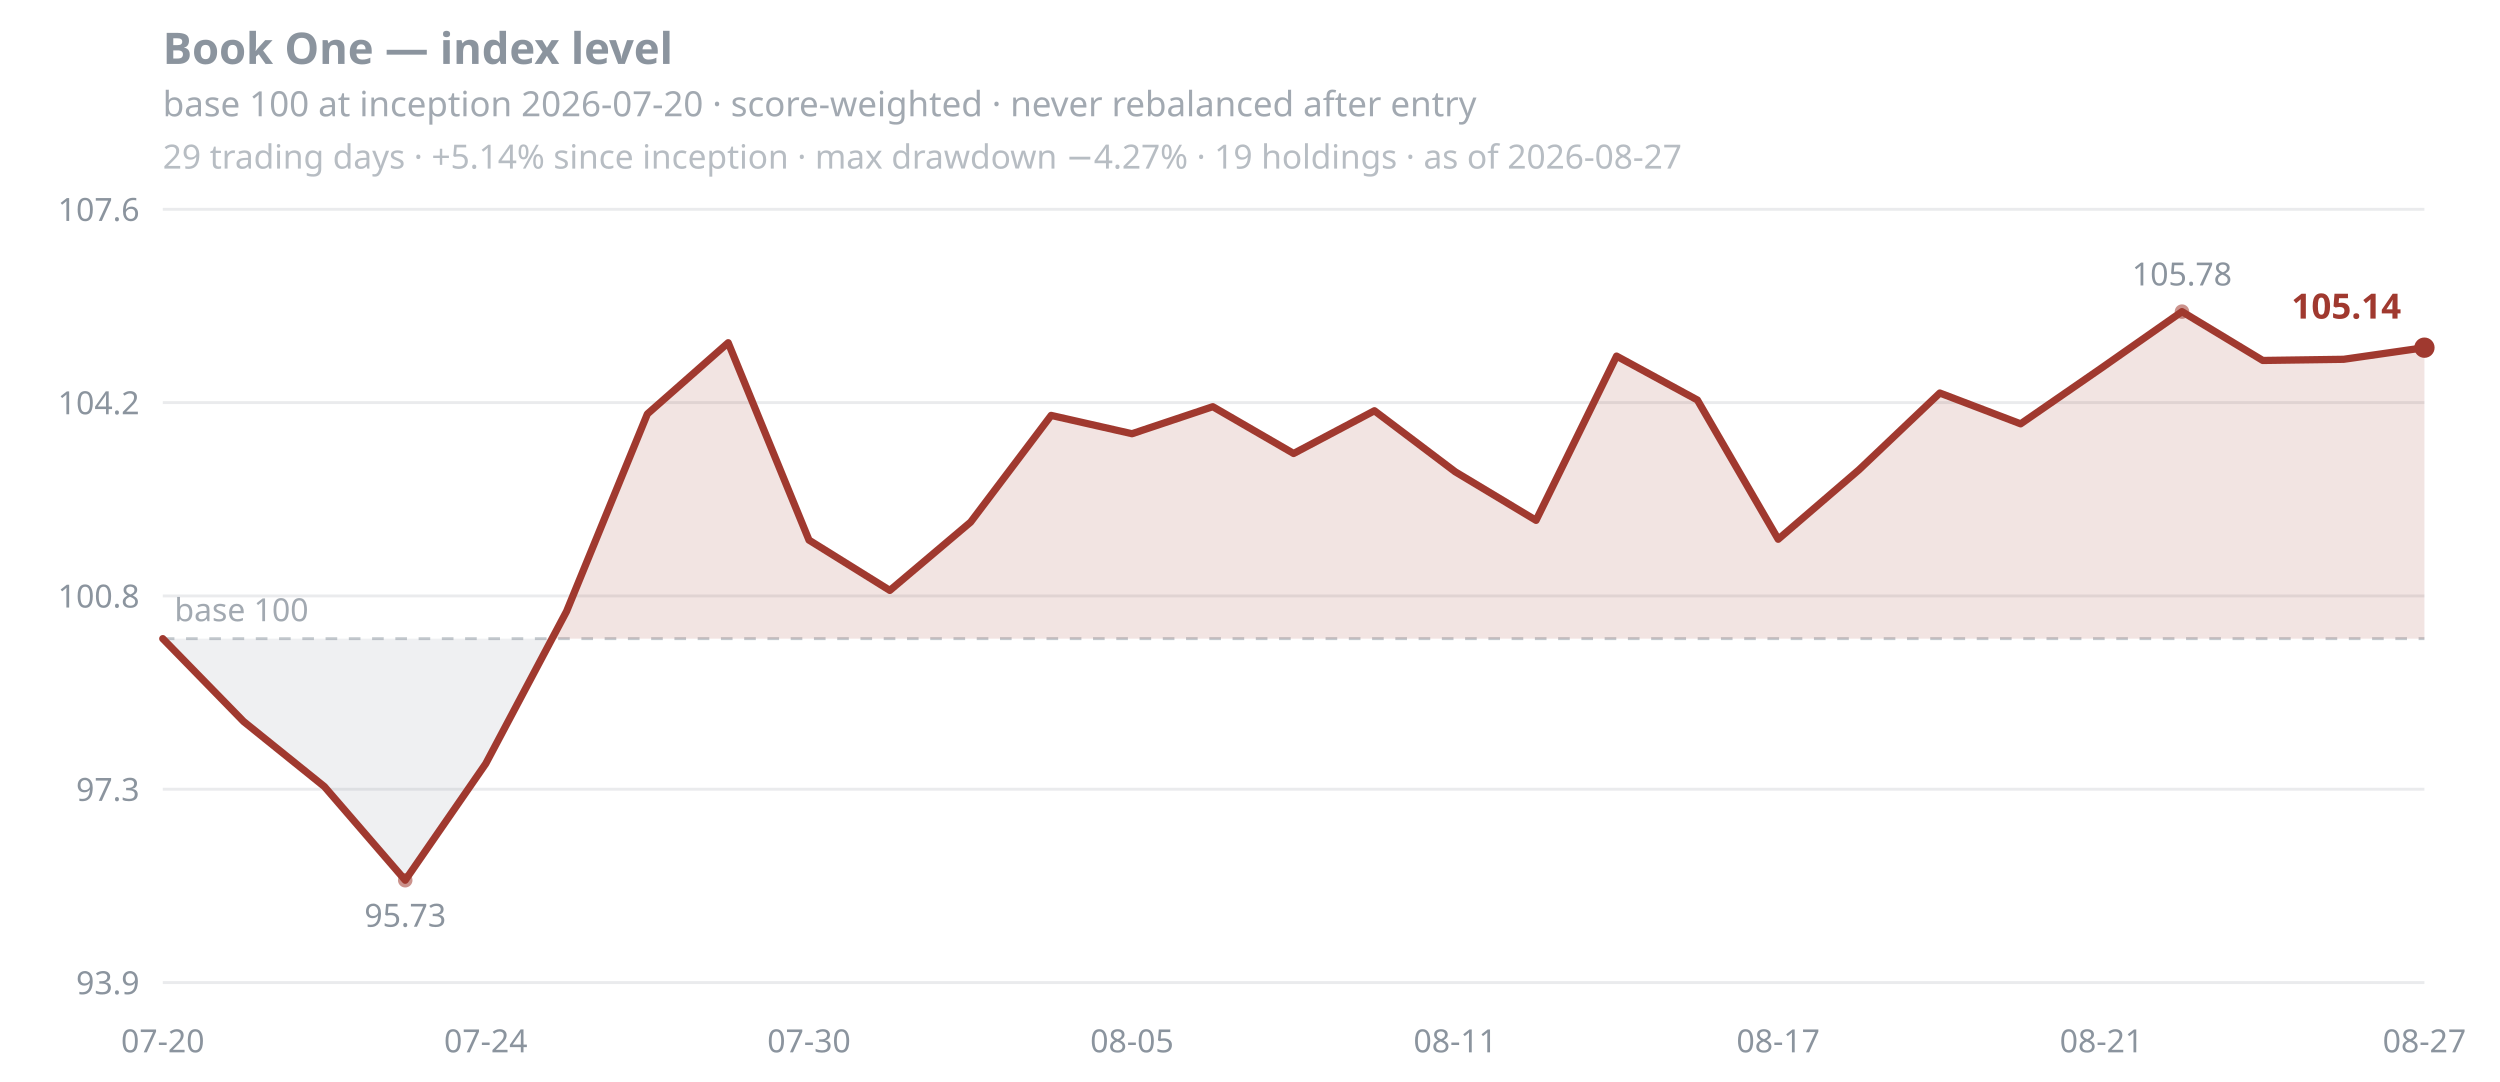
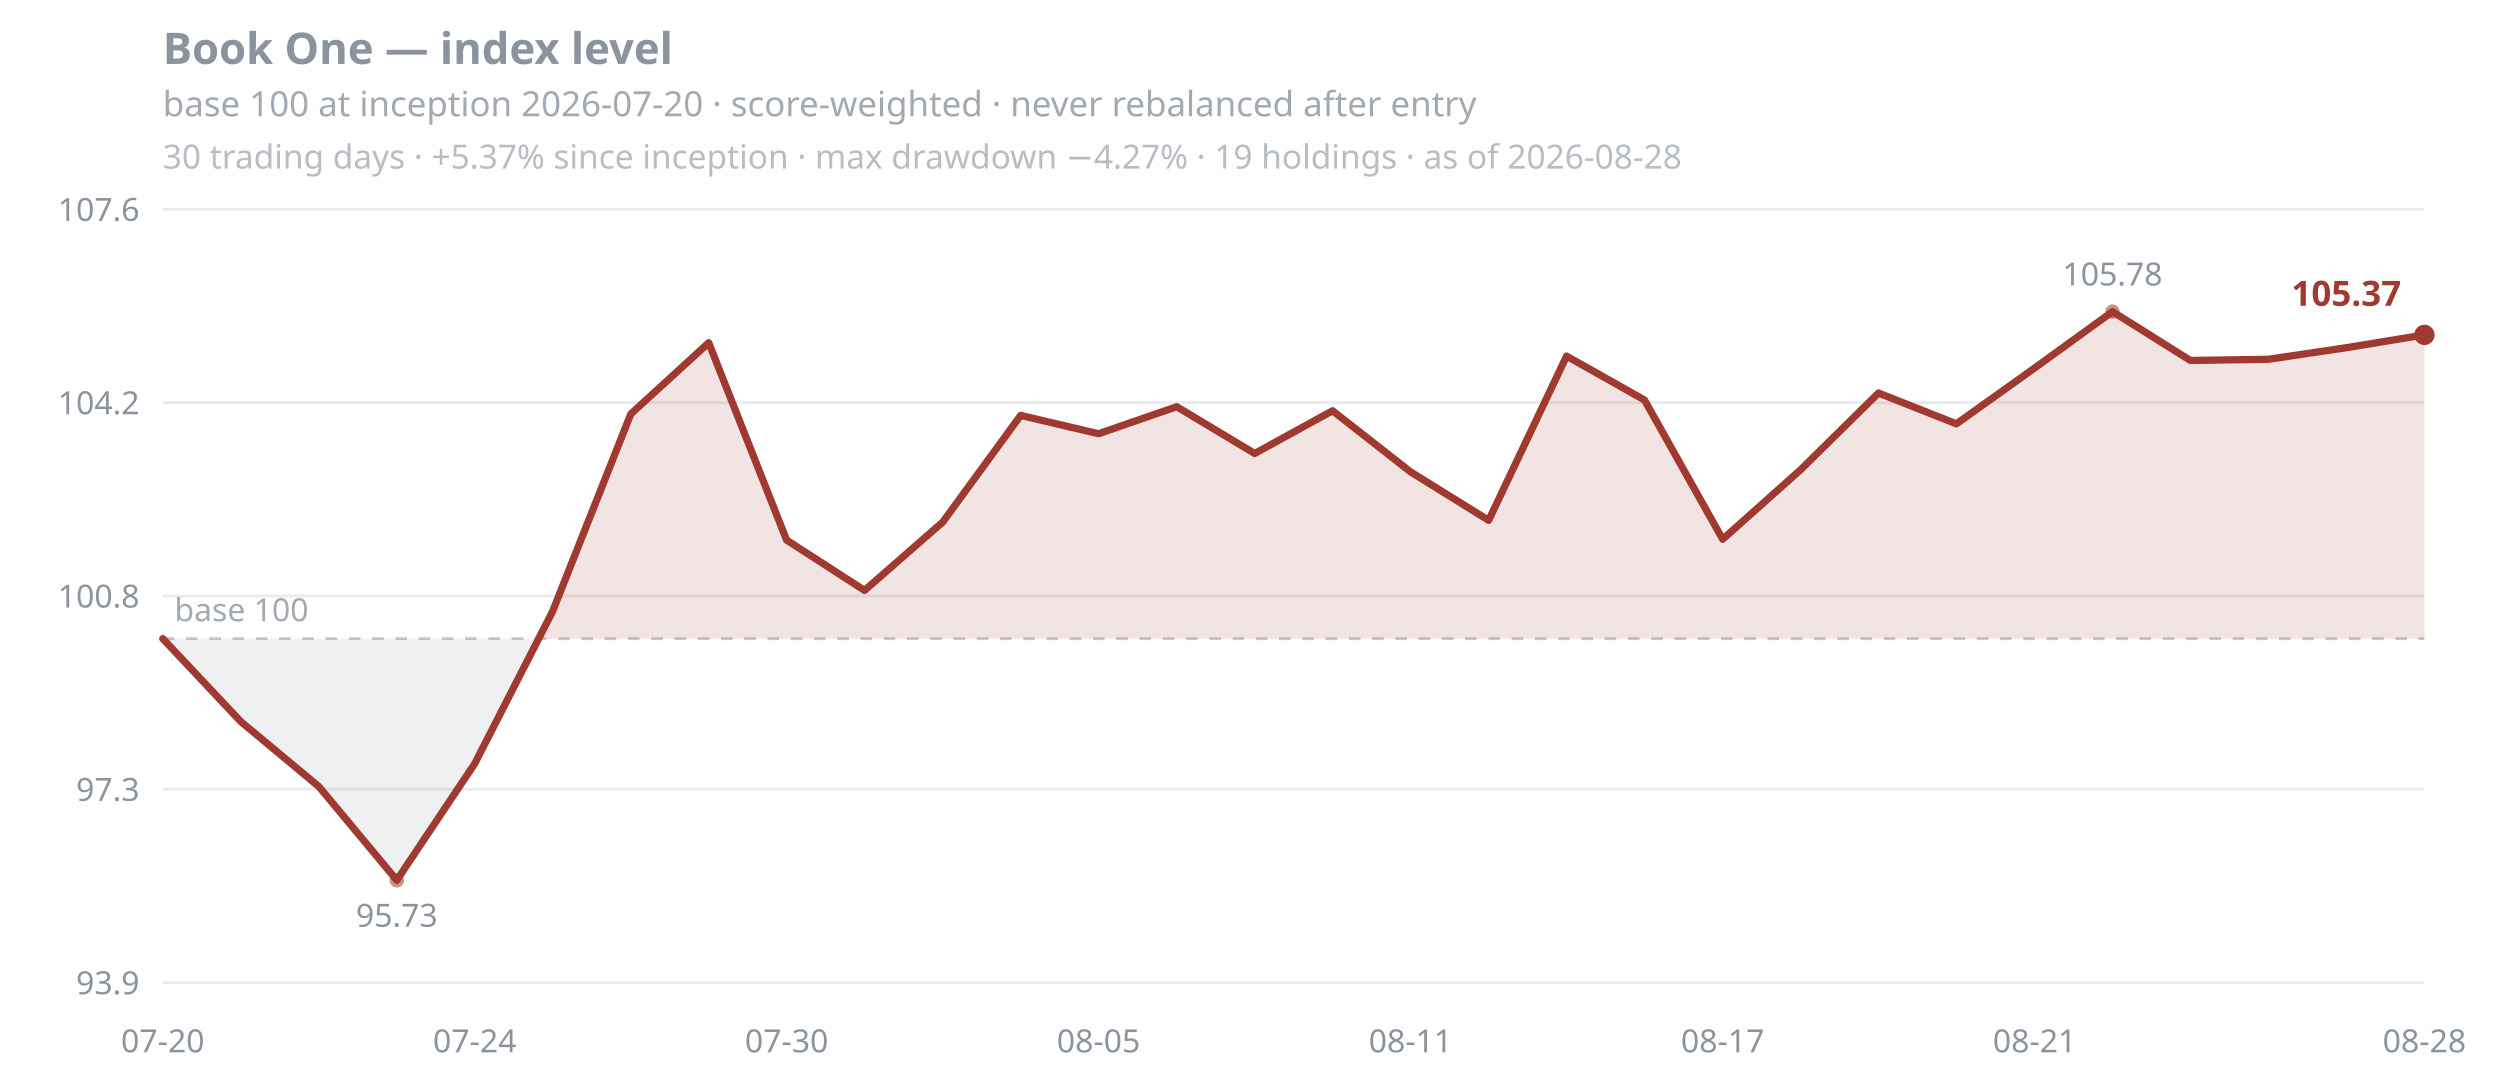
<svg xmlns="http://www.w3.org/2000/svg" viewBox="0 0 860 372" font-family="ui-sans-serif,system-ui,sans-serif">
  <text x="56" y="22" font-size="15" font-weight="600" fill="#8b949e">Book One — index level</text>
  <text x="56" y="40" font-size="12" fill="#8b949e" opacity="0.8">base 100 at inception 2026-07-20 · score-weighted · never rebalanced after entry</text>
-   <text x="56" y="58" font-size="11.5" fill="#8b949e" opacity="0.62">29 trading days · +5.14% since inception · max drawdown −4.27% · 19 holdings · as of 2026-08-27</text>
+   <text x="56" y="58" font-size="11.5" fill="#8b949e" opacity="0.62">30 trading days · +5.37% since inception · max drawdown −4.27% · 19 holdings · as of 2026-08-28</text>
  <line x1="56" y1="338.0" x2="834" y2="338.0" stroke="#8b949e" stroke-opacity="0.18" />
  <text x="48" y="342.0" font-size="11" fill="#8b949e" text-anchor="end">93.9</text>
  <line x1="56" y1="271.5" x2="834" y2="271.5" stroke="#8b949e" stroke-opacity="0.18" />
  <text x="48" y="275.5" font-size="11" fill="#8b949e" text-anchor="end">97.3</text>
  <line x1="56" y1="205.0" x2="834" y2="205.0" stroke="#8b949e" stroke-opacity="0.18" />
  <text x="48" y="209.0" font-size="11" fill="#8b949e" text-anchor="end">100.8</text>
  <line x1="56" y1="138.5" x2="834" y2="138.5" stroke="#8b949e" stroke-opacity="0.18" />
  <text x="48" y="142.5" font-size="11" fill="#8b949e" text-anchor="end">104.2</text>
  <line x1="56" y1="72.0" x2="834" y2="72.0" stroke="#8b949e" stroke-opacity="0.18" />
  <text x="48" y="76.0" font-size="11" fill="#8b949e" text-anchor="end">107.6</text>
  <line x1="56" y1="219.7" x2="834" y2="219.7" stroke="#8b949e" stroke-opacity="0.5" stroke-dasharray="4 4" />
  <text x="60" y="213.7" font-size="11" fill="#8b949e" text-anchor="start" opacity="0.8">base 100</text>
  <text x="56.0" y="362" font-size="11" fill="#8b949e" text-anchor="middle">07-20</text>
-   <text x="167.1" y="362" font-size="11" fill="#8b949e" text-anchor="middle">07-24</text>
-   <text x="278.3" y="362" font-size="11" fill="#8b949e" text-anchor="middle">07-30</text>
-   <text x="389.4" y="362" font-size="11" fill="#8b949e" text-anchor="middle">08-05</text>
-   <text x="500.6" y="362" font-size="11" fill="#8b949e" text-anchor="middle">08-11</text>
-   <text x="611.7" y="362" font-size="11" fill="#8b949e" text-anchor="middle">08-17</text>
-   <text x="722.9" y="362" font-size="11" fill="#8b949e" text-anchor="middle">08-21</text>
-   <text x="834.0" y="362" font-size="11" fill="#8b949e" text-anchor="middle">08-27</text>
+   <text x="163.3" y="362" font-size="11" fill="#8b949e" text-anchor="middle">07-24</text>
+   <text x="270.6" y="362" font-size="11" fill="#8b949e" text-anchor="middle">07-30</text>
+   <text x="377.9" y="362" font-size="11" fill="#8b949e" text-anchor="middle">08-05</text>
+   <text x="485.2" y="362" font-size="11" fill="#8b949e" text-anchor="middle">08-11</text>
+   <text x="592.6" y="362" font-size="11" fill="#8b949e" text-anchor="middle">08-17</text>
+   <text x="699.9" y="362" font-size="11" fill="#8b949e" text-anchor="middle">08-21</text>
+   <text x="834.0" y="362" font-size="11" fill="#8b949e" text-anchor="middle">08-28</text>
  <defs>
    <clipPath id="above">
      <rect x="56" y="72" width="778" height="147.7" />
    </clipPath>
    <clipPath id="below">
      <rect x="56" y="219.7" width="778" height="118.3" />
    </clipPath>
  </defs>
-   <polygon points="56.0,219.7 56.0,219.7 83.8,248.2 111.6,270.6 139.4,302.8 167.1,262.7 194.9,210.3 222.7,142.4 250.5,117.9 278.3,185.8 306.1,203.1 333.9,179.6 361.6,142.9 389.4,149.2 417.2,139.9 445.0,156.0 472.8,141.3 500.6,162.3 528.4,179.0 556.1,122.5 583.9,137.6 611.7,185.5 639.5,161.6 667.3,135.2 695.1,145.8 722.9,126.6 750.6,107.2 778.4,124.0 806.2,123.6 834.0,119.6 834.0,219.7" fill="#a0392f" fill-opacity="0.14" clip-path="url(#above)" />
-   <polygon points="56.0,219.7 56.0,219.7 83.8,248.2 111.6,270.6 139.4,302.8 167.1,262.7 194.9,210.3 222.7,142.4 250.5,117.9 278.3,185.8 306.1,203.1 333.9,179.6 361.6,142.9 389.4,149.2 417.2,139.9 445.0,156.0 472.8,141.3 500.6,162.3 528.4,179.0 556.1,122.5 583.9,137.6 611.7,185.5 639.5,161.6 667.3,135.2 695.1,145.8 722.9,126.6 750.6,107.2 778.4,124.0 806.2,123.6 834.0,119.6 834.0,219.7" fill="#8b949e" fill-opacity="0.14" clip-path="url(#below)" />
-   <polyline points="56.0,219.7 83.8,248.2 111.6,270.6 139.4,302.8 167.1,262.7 194.9,210.3 222.7,142.4 250.5,117.9 278.3,185.8 306.1,203.1 333.9,179.6 361.6,142.9 389.4,149.2 417.2,139.9 445.0,156.0 472.8,141.3 500.6,162.3 528.4,179.0 556.1,122.5 583.9,137.6 611.7,185.5 639.5,161.6 667.3,135.2 695.1,145.8 722.9,126.6 750.6,107.2 778.4,124.0 806.2,123.6 834.0,119.6" fill="none" stroke="#a0392f" stroke-width="2.5" stroke-linejoin="round" stroke-linecap="round" />
-   <circle cx="139.4" cy="302.8" r="2.5" fill="#a0392f" fill-opacity="0.55" />
-   <text x="139.4" y="318.8" font-size="11" fill="#8b949e" text-anchor="middle">95.73</text>
-   <circle cx="750.6" cy="107.2" r="2.5" fill="#a0392f" fill-opacity="0.55" />
-   <text x="750.6" y="98.2" font-size="11" fill="#8b949e" text-anchor="middle">105.78</text>
-   <circle cx="834.0" cy="119.6" r="3.5" fill="#a0392f" />
-   <text x="826.0" y="109.6" font-size="12" font-weight="600" fill="#a0392f" text-anchor="end">105.14</text>
+   <polygon points="56.0,219.7 56.0,219.7 82.8,248.2 109.7,270.6 136.5,302.8 163.3,262.7 190.1,210.3 217.0,142.4 243.8,117.9 270.6,185.8 297.4,203.1 324.3,179.6 351.1,142.9 377.9,149.2 404.8,139.9 431.6,156.0 458.4,141.3 485.2,162.3 512.1,179.0 538.9,122.5 565.7,137.6 592.6,185.5 619.4,161.6 646.2,135.2 673.0,145.8 699.9,126.6 726.7,107.2 753.5,124.0 780.3,123.6 807.2,119.6 834.0,115.2 834.0,219.7" fill="#a0392f" fill-opacity="0.14" clip-path="url(#above)" />
+   <polygon points="56.0,219.7 56.0,219.7 82.8,248.2 109.7,270.6 136.5,302.8 163.3,262.7 190.1,210.3 217.0,142.4 243.8,117.9 270.6,185.8 297.4,203.1 324.3,179.6 351.1,142.9 377.9,149.2 404.8,139.9 431.6,156.0 458.4,141.3 485.2,162.3 512.1,179.0 538.9,122.5 565.7,137.6 592.6,185.5 619.4,161.6 646.2,135.2 673.0,145.8 699.9,126.6 726.7,107.2 753.5,124.0 780.3,123.6 807.2,119.6 834.0,115.2 834.0,219.7" fill="#8b949e" fill-opacity="0.14" clip-path="url(#below)" />
+   <polyline points="56.0,219.7 82.8,248.2 109.7,270.6 136.5,302.8 163.3,262.7 190.1,210.3 217.0,142.4 243.8,117.9 270.6,185.8 297.4,203.1 324.3,179.6 351.1,142.9 377.9,149.2 404.8,139.9 431.6,156.0 458.4,141.3 485.2,162.3 512.1,179.0 538.9,122.5 565.7,137.6 592.6,185.5 619.4,161.6 646.2,135.2 673.0,145.8 699.9,126.6 726.7,107.2 753.5,124.0 780.3,123.6 807.2,119.6 834.0,115.2" fill="none" stroke="#a0392f" stroke-width="2.5" stroke-linejoin="round" stroke-linecap="round" />
+   <circle cx="136.5" cy="302.8" r="2.5" fill="#a0392f" fill-opacity="0.55" />
+   <text x="136.5" y="318.8" font-size="11" fill="#8b949e" text-anchor="middle">95.73</text>
+   <circle cx="726.7" cy="107.2" r="2.5" fill="#a0392f" fill-opacity="0.55" />
+   <text x="726.7" y="98.2" font-size="11" fill="#8b949e" text-anchor="middle">105.78</text>
+   <circle cx="834.0" cy="115.2" r="3.5" fill="#a0392f" />
+   <text x="826.0" y="105.2" font-size="12" font-weight="600" fill="#a0392f" text-anchor="end">105.37</text>
</svg>
